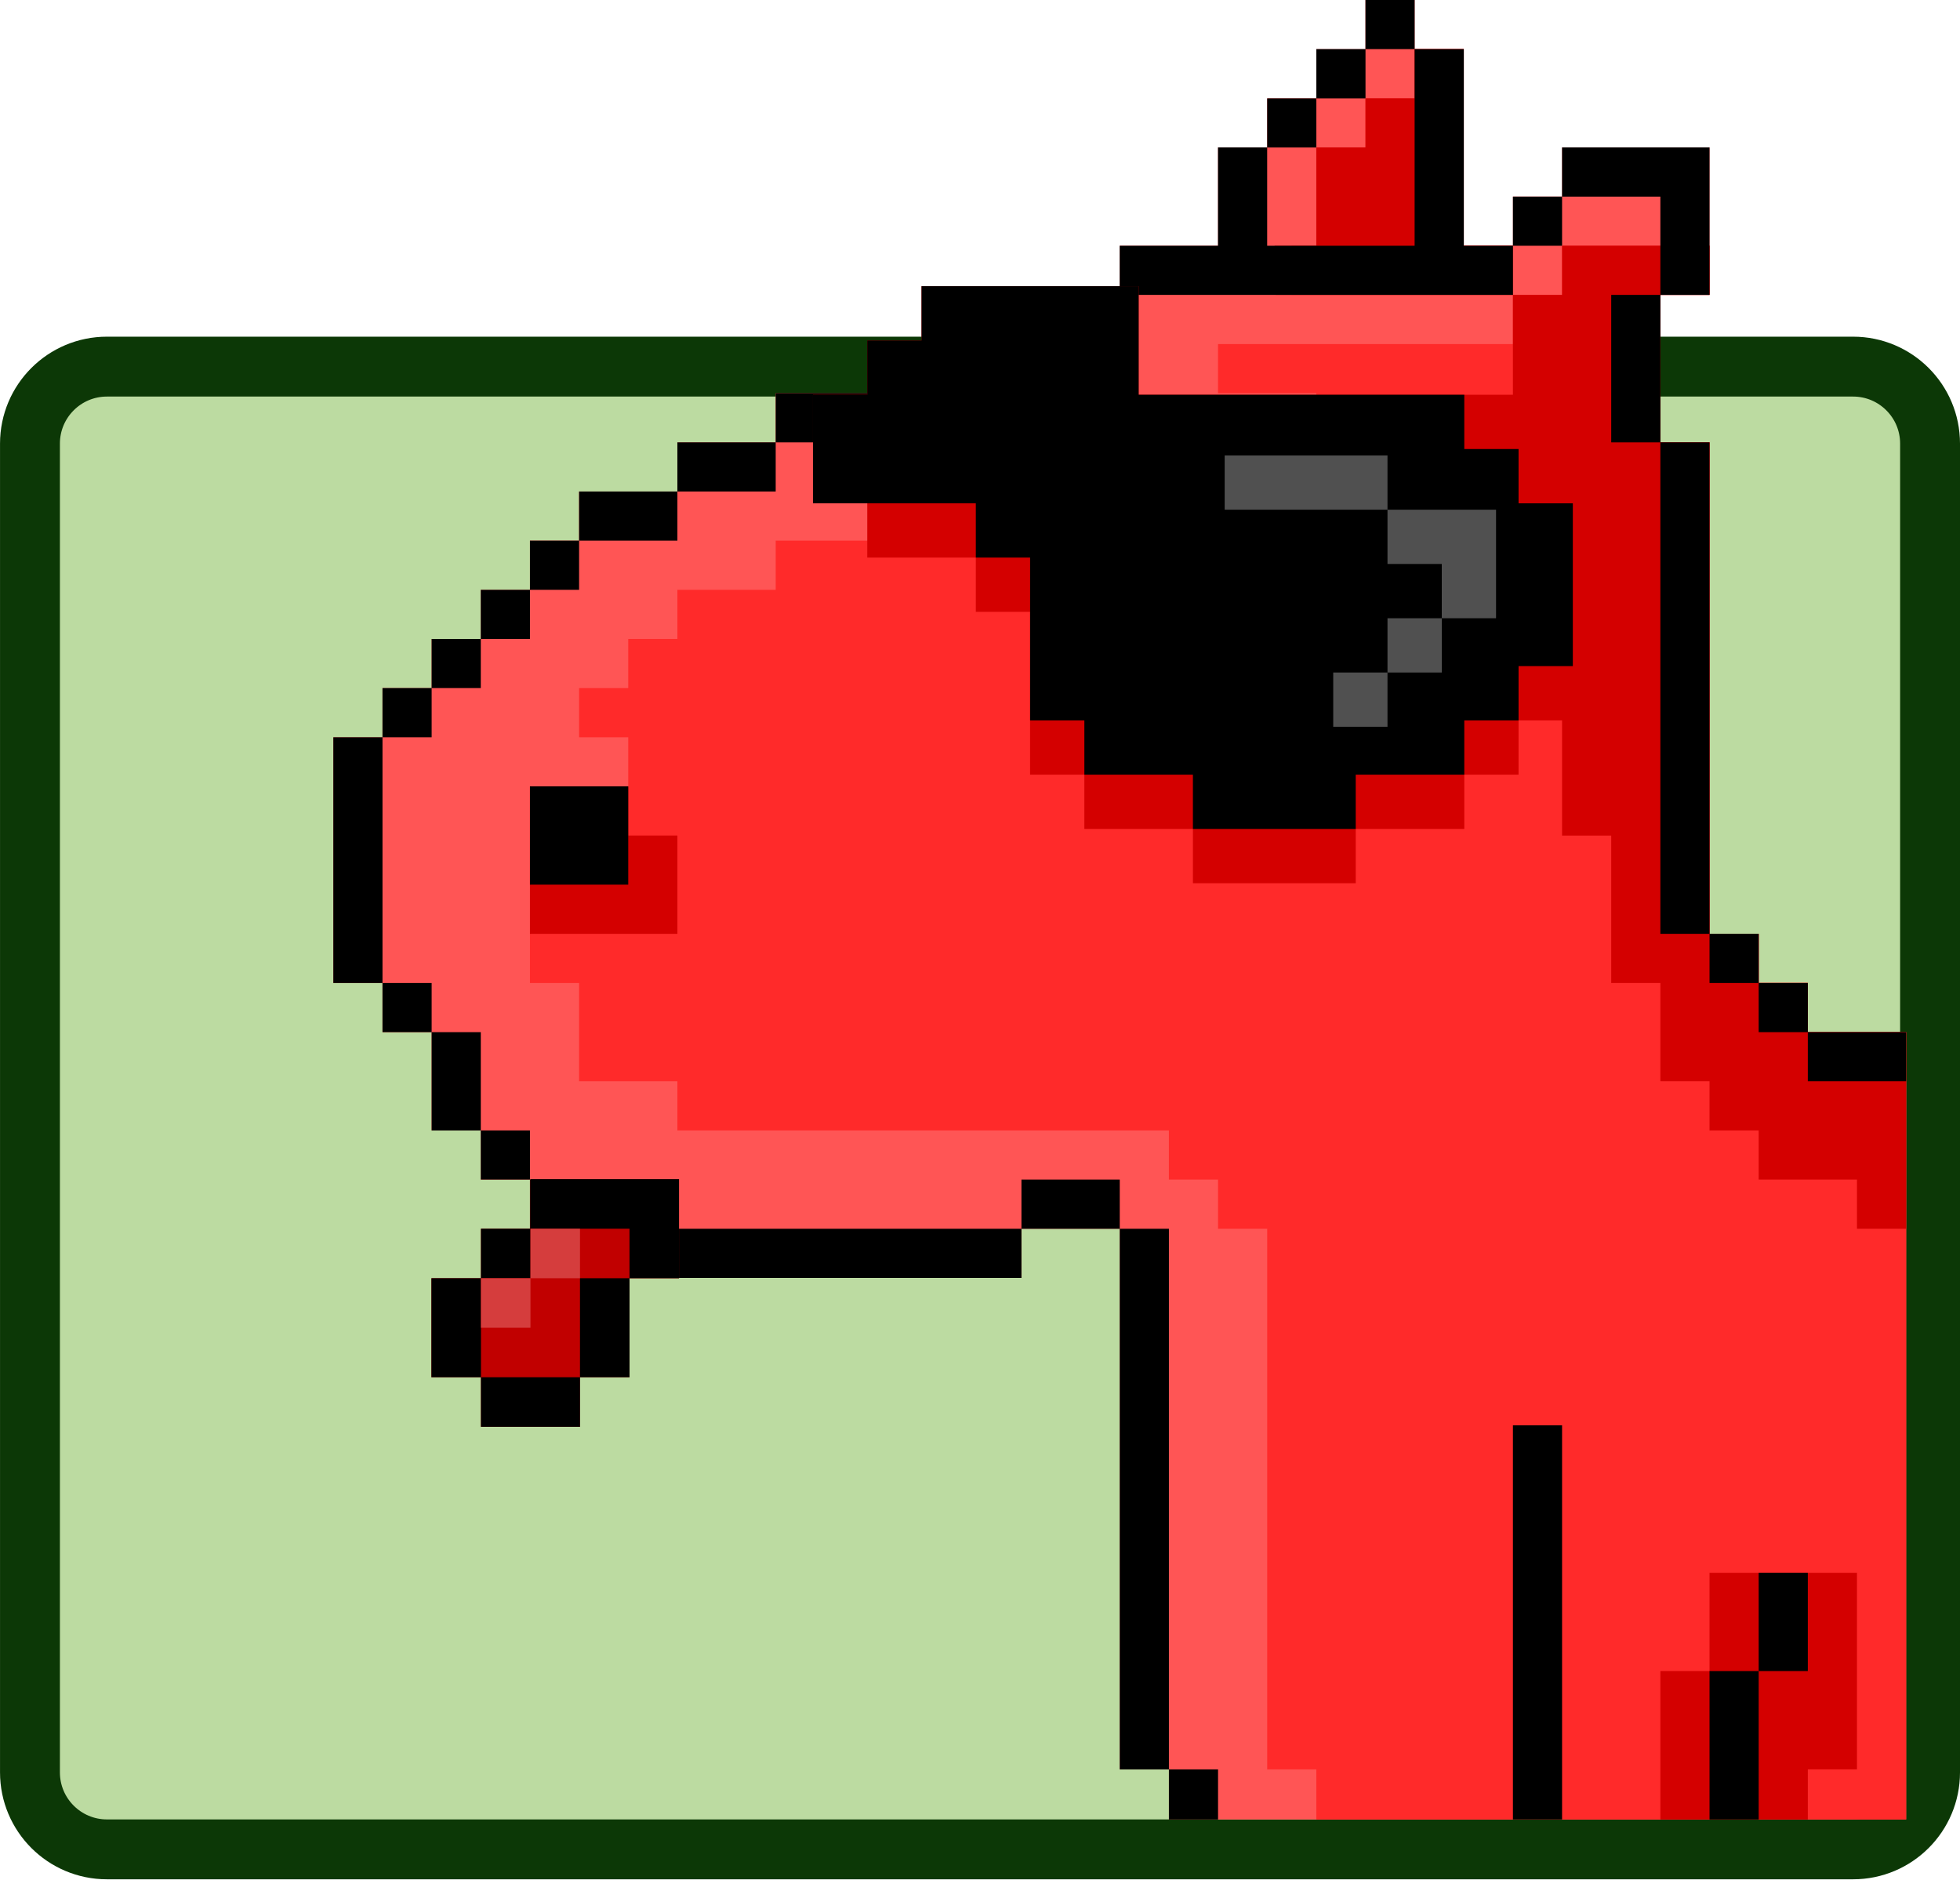
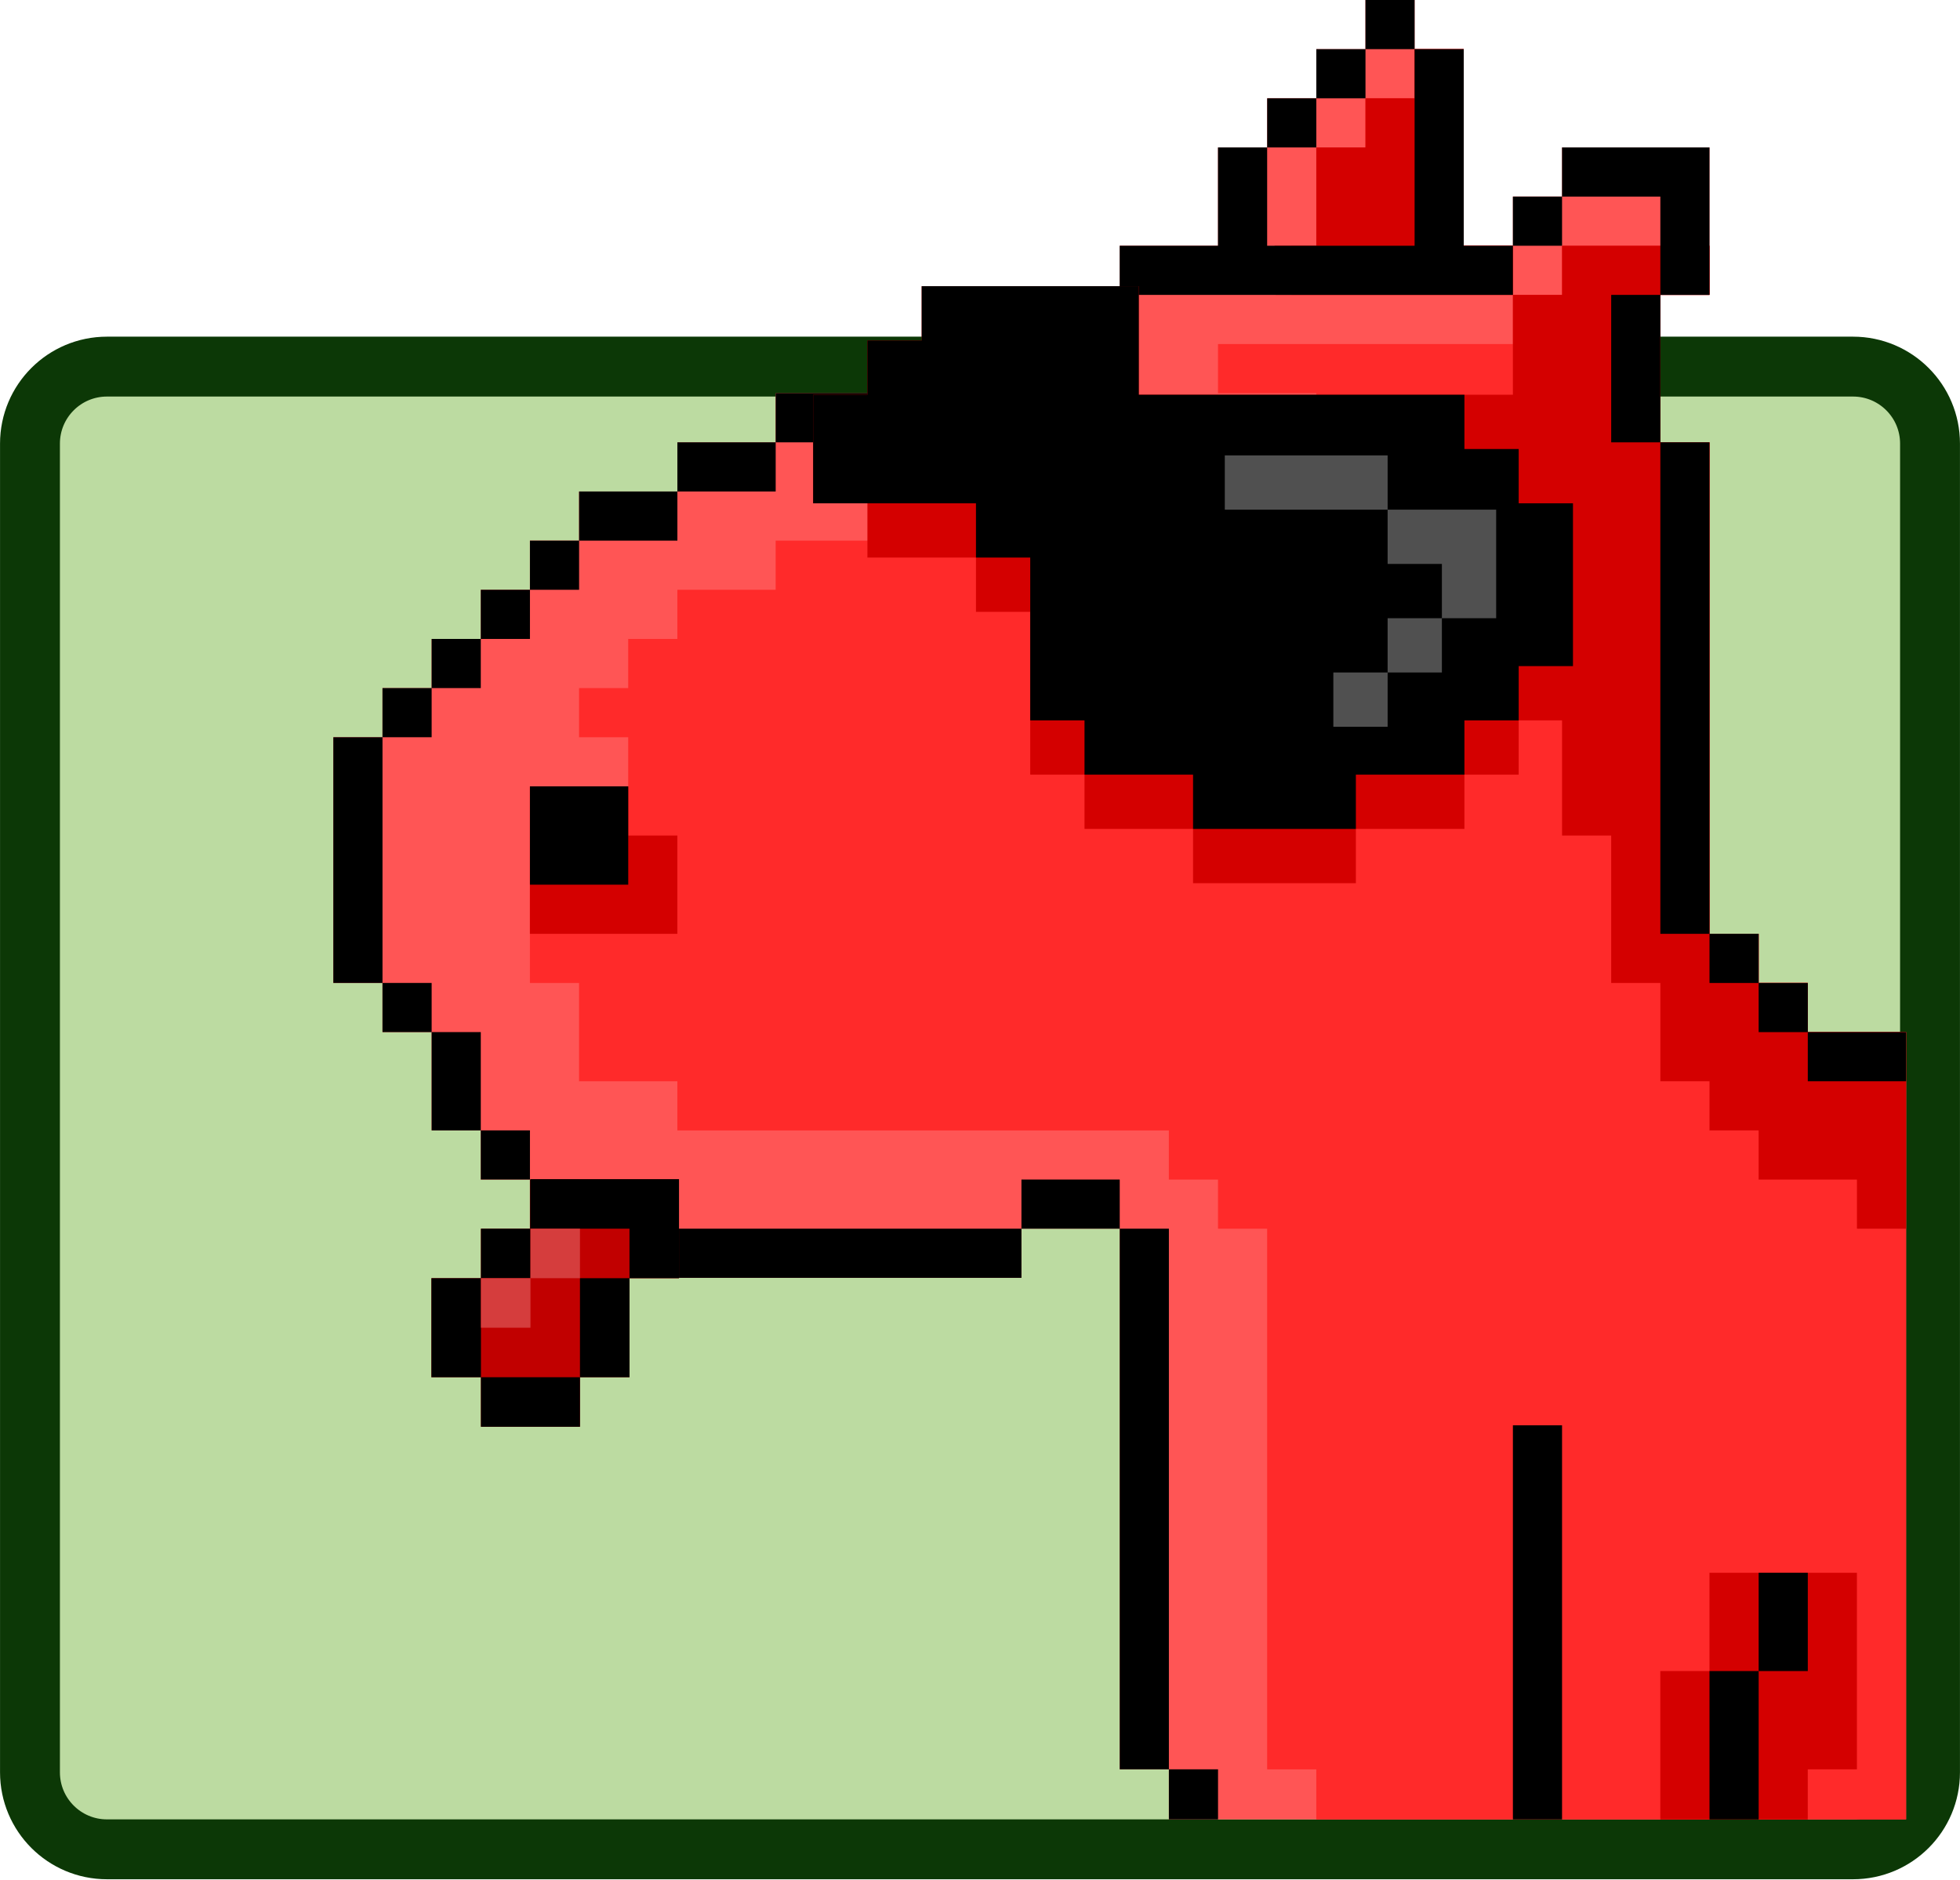
- <svg xmlns="http://www.w3.org/2000/svg" width="229.089" height="219.664" viewBox="0 0 60.613 58.12" version="1.1" id="svg8">
-   <defs id="defs2">
-     <clipPath id="clipPath4773" clipPathUnits="userSpaceOnUse">
-       <path id="path4771" d="m 305.925,416.681 c 0,-51.956 42.119,-94.074 94.075,-94.074 v 0 c 51.956,0 94.074,42.118 94.074,94.074 v 0 c 0,51.955 -42.118,94.074 -94.074,94.074 v 0 c -51.956,0 -94.075,-42.119 -94.075,-94.074" />
-     </clipPath>
-     <clipPath id="clipPath4981" clipPathUnits="userSpaceOnUse">
-       <path id="path4979" d="m 339.313,507.324 h 60.691 V 313.119 h -60.691 z" />
-     </clipPath>
-     <clipPath id="clipPath4761" clipPathUnits="userSpaceOnUse">
-       <path id="path4759" d="M 0,800 H 800 V 0 H 0 Z" />
-     </clipPath>
-     <clipPath clipPathUnits="userSpaceOnUse" id="clipPath4089">
-       <path d="m 2.918,67.206 c 0,14.774 -11.976,26.75 -26.75,26.75 -14.774,0 -26.75,-11.976 -26.75,-26.75 0,-14.774 11.977,-26.75 26.75,-26.75 14.774,0 26.75,11.976 26.75,26.75" style="fill:#6eff6e;fill-opacity:1;fill-rule:nonzero;stroke:none;stroke-width:0.284" id="path4091" />
-     </clipPath>
-   </defs>
-   <g id="layer1" transform="translate(-37.94865,-23.86584)">
-     <text xml:space="preserve" style="font-style:normal;font-variant:normal;font-weight:normal;font-stretch:normal;font-size:18.91px;line-height:1.25;font-family:'Arial Rounded MT Bold';-inkscape-font-specification:'Arial Rounded MT Bold, Normal';font-variant-ligatures:normal;font-variant-position:normal;font-variant-caps:normal;font-variant-numeric:normal;font-variant-alternates:normal;font-feature-settings:normal;text-indent:0;text-align:start;text-decoration:none;text-decoration-line:none;text-decoration-style:solid;text-decoration-color:#000000;letter-spacing:0px;word-spacing:0px;text-transform:none;writing-mode:lr-tb;direction:ltr;text-orientation:mixed;dominant-baseline:auto;baseline-shift:baseline;text-anchor:start;white-space:normal;shape-padding:0;opacity:1;vector-effect:none;fill:#4d4d4d;fill-opacity:1;stroke:none;stroke-width:0.473;stroke-linecap:butt;stroke-linejoin:miter;stroke-miterlimit:4;stroke-dasharray:none;stroke-dashoffset:0;stroke-opacity:1" x="68.421" y="131.293" id="text3995">
-       <tspan id="tspan3993" x="68.421" y="148.334" style="stroke-width:0.473" />
-     </text>
-     <rect style="opacity:1;fill:#bcdba1;fill-opacity:1;stroke:#0c3806;stroke-width:1.852;stroke-miterlimit:4;stroke-dasharray:none;stroke-opacity:1" id="rect4165" width="58.761" height="45.855" x="38.875" y="35.204" ry="2.381" />
-     <path style="fill:#ff5555;stroke-width:0.051;fill-opacity:1" d="m 80.176,23.866 v 0.76 0.76 h -0.76 -0.76 v 0.76 0.76 h -0.76 -0.76 v 0.76 0.76 h -0.76 -0.76 v 1.52 1.52 h -1.52 -1.52 v 0.76 0.76 h -2.28 -2.28 v 0.76 0.76 h -1.52 -1.52 v 0.76 0.76 h -1.52 -1.52 v 0.76 0.76 h -1.52 -1.52 v 0.76 0.76 h -1.52 -1.52 v 0.76 0.76 H 55.096 54.337 v 0.76 0.76 h -0.76 -0.76 v 0.76 0.76 h -0.76 -0.76 v 0.76 0.76 H 50.537 49.777 v 0.76 0.76 H 49.017 48.257 v 3.8 3.8 h 0.76 0.76 v 0.76 0.76 h 0.76 0.76 v 1.52 1.52 h 0.76 0.76 v 0.76 0.76 h 0.76 0.76 v 0.76 0.76 h 0.76 0.76 v 0.76 0.76 h 6.84 6.84 v -0.76 -0.76 h 1.52 1.52 v 8.36 8.36 h 0.76 0.76 v 1.548 h 22.8 V 77.065 55.785 h -1.52 -1.52 v -0.76 -0.76 h -0.76 -0.76 V 53.505 52.745 h -0.76 -0.76 v -7.6 -7.6 h -0.76 -0.76 v -2.28 -2.28 h 0.76 0.76 v -2.28 -2.28 h -2.28 -2.28 v 0.76 0.76 h -0.76 -0.76 v 0.76 0.76 h -0.76 -0.76 v -3.04 -3.04 h -0.76 -0.76 v -0.76 -0.76 h -0.76 z" id="path4142" />
-     <path style="fill:#ff2a2a;stroke-width:0.051;fill-opacity:1" d="m 81.696,25.386 v 0.76 0.76 h -0.76 -0.76 v 0.76 0.76 h -0.76 -0.76 v 1.52 1.52 h -0.76 v 1.52 h 6.84 v -0.76 -0.76 h -0.76 -0.76 v -3.04 -3.04 h -0.76 z m 3.04,7.6 v 0.76 0.76 h -4.56 -4.56 v 0.76 0.76 h 1.52 1.52 v 0.76 0.76 h 0.76 0.76 v 0.76 0.76 h -0.76 -0.76 v -0.76 -0.76 h -2.28 -2.28 v 0.76 0.76 h -0.76 -0.76 v 0.76 0.76 h -0.76 -0.76 v -0.76 -0.76 h -0.76 -0.76 V 38.305 37.546 H 68.776 68.017 v 0.76 0.76 h -1.52 -1.52 v 0.76 0.76 h -1.52 -1.52 v 0.76 0.76 h -1.52 -1.52 v 0.76 0.76 h -0.76 -0.76 v 0.76 0.76 h -0.76 -0.76 v 0.76 0.76 h 0.76 0.76 v 0.76 0.76 H 55.857 54.337 v 3.04 3.04 h 0.76 0.76 v 1.52 1.52 h 1.52 1.52 v 0.76 0.76 h 7.6 7.6 v 0.76 0.76 h 0.76 0.76 v 0.76 0.76 h 0.76 0.76 v 8.36 8.36 h 0.76 0.76 v 1.52 0.028 h 18.24 V 75.545 55.785 h -1.52 -1.52 v -0.76 -0.76 h -0.76 -0.76 V 53.505 52.745 h -0.76 -0.76 v -7.6 -7.6 h -0.76 -0.76 v -2.28 -2.28 h 0.76 0.76 v -1.52 h -3.04 -1.52 v 0.76 0.76 h -0.76 z" id="path4144" />
-     <path style="fill:#d40000;stroke-width:0.051;fill-opacity:1" d="m 81.696,25.386 v 1.52 h -0.76 -0.76 v 0.76 0.76 h -0.76 -0.76 v 1.52 1.52 h -0.76 -0.53 c 7.9e-4,0.076 -0.015,0.156 -0.005,0.23 5.3e-4,0.164 -5.3e-4,0.328 -0.002,0.492 0,0.218 0.015,0.436 -0.005,0.653 0.016,0.048 0.033,0.096 0.048,0.145 h 1.253 6.08 v -0.76 -0.76 h -0.76 -0.76 v -3.04 -3.04 h -0.76 z m 3.04,7.6 v 3.04 3.04 h 0.76 0.76 v 5.32 5.32 h 0.76 0.76 v 2.28 2.28 h 0.76 0.76 v 1.52 1.52 h 0.76 0.76 v 0.76 0.76 h 0.76 0.76 v 0.76 0.76 h 1.52 1.52 v 0.76 0.76 h 0.76 0.76 v -3.04 -3.04 h -1.52 -1.52 v -0.76 -0.76 h -0.76 -0.76 V 53.505 52.745 h -0.76 -0.76 v -7.6 -7.6 h -0.76 -0.76 v -2.28 -2.28 h 1.52 v -1.52 h -3.04 -1.52 v 0.76 0.76 h -0.76 z m -10.64,4.56 v 0.76 0.76 h -0.76 -0.76 v 1.52 1.52 h 3.04 3.04 v 0.76 0.76 h 1.52 1.52 v -2.28 -2.28 h -1.52 -1.52 v -0.76 -0.76 h -2.28 z M 54.337,48.185 v 2.28 2.28 h 2.28 2.28 v -1.52 -1.52 h -0.76 -0.76 v -0.76 -0.76 h -1.52 z m 36.479,24.32 v 1.52 1.52 h -0.76 -0.76 v 4.588 h 4.56 v -1.548 h 0.76 0.76 v -3.04 -3.04 h -2.28 z" id="path4146" />
-     <path style="fill:#000000;stroke-width:0.051" d="m 80.176,23.866 v 0.76 0.76 h 0.76 0.76 v -0.76 -0.76 h -0.76 z m 1.52,1.52 v 3.04 3.04 h -2.28 -2.28 v -1.52 -1.52 h -0.76 -0.76 v 1.52 1.52 h -1.52 -1.52 v 0.76 0.76 h 6.08 6.08 v -0.76 -0.76 h -0.76 -0.76 v -3.04 -3.04 h -0.76 z m 3.04,6.08 h 0.76 0.76 v -0.76 -0.76 h -0.76 -0.76 v 0.76 z m 1.52,-1.52 h 1.52 1.52 v 1.52 1.52 h 0.76 0.76 v -2.28 -2.28 h -2.28 -2.28 v 0.76 z m 3.04,3.04 h -0.76 -0.76 v 2.28 2.28 h 0.76 0.76 v -2.28 z m 0,4.56 v 7.6 7.6 h 0.76 0.76 v -7.6 -7.6 h -0.76 z m 1.52,15.2 v 0.76 0.76 h 0.76 0.76 V 53.505 52.745 h -0.76 z m 1.52,1.52 v 0.76 0.76 h 0.76 0.76 v -0.76 -0.76 h -0.76 z m 1.52,1.52 v 0.76 0.76 h 1.52 1.52 v -0.76 -0.76 h -1.52 z M 72.577,32.986 h -2.28 -2.28 v 0.76 0.76 h 2.28 2.28 v -0.76 z m -4.56,1.52 h -1.52 -1.52 v 0.76 0.76 h 1.52 1.52 v -0.76 z m -3.04,1.52 h -1.52 -1.52 v 0.76 0.76 h 1.52 1.52 V 36.785 Z m -3.04,1.52 h -1.52 -1.52 v 0.76 0.76 h 1.52 1.52 v -0.76 z m -3.04,1.52 h -1.52 -1.52 v 0.76 0.76 h 1.52 1.52 v -0.76 z m -3.04,1.52 H 55.096 54.337 v 0.76 0.76 h 0.76 0.76 v -0.76 z m -1.52,1.52 h -0.76 -0.76 v 0.76 0.76 h 0.76 0.76 v -0.76 z m -1.52,1.52 h -0.76 -0.76 v 0.76 0.76 h 0.76 0.76 v -0.76 z m -1.52,1.52 H 50.537 49.777 v 0.76 0.76 h 0.76 0.76 v -0.76 z m -1.52,1.52 H 49.017 48.257 v 3.8 3.8 h 0.76 0.76 v -3.8 z m 0,7.6 v 0.76 0.76 h 0.76 0.76 v -0.76 -0.76 h -0.76 z m 1.52,1.52 v 1.52 1.52 h 0.76 0.76 v -1.52 -1.52 h -0.76 z m 1.52,3.04 v 0.76 0.76 h 0.76 0.76 v -0.76 -0.76 h -0.76 z m 1.52,1.52 v 0.76 0.76 h 0.76 0.76 v -0.76 -0.76 h -0.76 z m 1.52,1.52 v 0.76 0.76 h 6.84 6.84 v -0.76 -0.76 h -6.84 z m 13.68,0 h 1.52 1.52 v -0.76 -0.76 h -1.52 -1.52 v 0.76 z m 3.04,0 v 8.36 8.36 h 0.76 0.76 v -8.36 -8.36 h -0.76 z m 1.52,16.72 v 1.548 h 1.52 v -1.548 h -0.76 z m 3.04,-50.159 h 0.76 0.76 v -0.76 -0.76 h -0.76 -0.76 v 0.76 z m 1.52,-1.52 h 0.76 0.76 V 26.146 25.386 h -0.76 -0.76 V 26.146 Z m -4.56,10.64 v 0.76 0.76 h -0.76 -0.76 v 0.76 0.76 h 3.04 3.04 v 0.76 0.76 h 0.76 0.76 v -1.52 -1.52 h -0.76 -0.76 v -0.76 -0.76 h -2.28 z M 54.337,48.185 v 1.52 1.52 h 1.52 1.52 v -1.52 -1.52 H 55.857 Z M 84.736,67.945 v 8.36 3.828 h 1.52 V 76.305 67.945 h -0.76 z m 7.6,4.56 v 1.52 1.52 h 0.76 0.76 v -1.52 -1.52 h -0.76 z m 0,3.04 h -0.76 -0.76 v 4.588 h 1.52 z" id="path4154" />
-     <g id="g4109" transform="matrix(0.1398702,0,0,0.1398702,148.0957,20.29406)" style="opacity:1">
-       <path style="fill:#d40000;fill-opacity:1" d="m -523.744,214.819 v -6 h -12 -12 v -6 -6 h -6 -6 v -18 -18 h -6 -6 v -6 -6 h -12 -12 v -6 -6 h -6 -6 v -12 -12 h 6 6 v -6 -6 h 6 6 v -6 -6 h 24 24 v 12 12 h 42 42 v 6 6 h 6 6 v 18 18 h 6 6 v 12 12 h -12 -12 v 6 6 h -6 -6 v 6 6 h -12 -12 v 6 6 h -18 -18 z" id="path4065" />
-       <path style="fill:#000000" d="m -523.744,202.819 v -6 h -12 -12 v -6 -6 h -6 -6 v -18 -18 h -6 -6 v -6 -6 h -18 -18 v -12 -12 h 6 6 v -6 -6 h 6 6 v -6 -6 h 24 24 v 12 12 h 36 36 v 6 6 h 6 6 v 6 6 h 6 6 v 18 18 h -6 -6 v 6 6 h -6 -6 v 6 6 h -12 -12 v 6 6 h -18 -18 z" id="path4063" />
-       <path id="path4067" d="m -516.721,126.233 v 6 6 h 18 18 v -6 -6 h -18 z m 36,12 v 6 6 h 6 6 v 6 6 h 6 6 v -12 -12 h -12 z m 12,24 h -6 -6 v 6 6 h 6 6 v -6 z m -12,12 h -6 -6 v 6 6 h 6 6 v -6 z" style="fill:#505050" />
+ <svg xmlns="http://www.w3.org/2000/svg" width="229.09" height="219.66" version="1.1" viewBox="0 0 60.613 58.12">
+   <g transform="translate(-37.949 -23.866)">
+     <g>
+       <text x="68.421" y="131.293" dominant-baseline="auto" fill="#4d4d4d" font-family="'Arial Rounded MT Bold'" font-size="18.91px" letter-spacing="0px" word-spacing="0px" style="font-feature-settings:normal;font-variant-alternates:normal;font-variant-caps:normal;font-variant-ligatures:normal;font-variant-numeric:normal;font-variant-position:normal;line-height:1.25;shape-padding:0;text-decoration-color:#000000;text-decoration-line:none;text-decoration-style:solid;text-indent:0;text-orientation:mixed;text-transform:none;white-space:normal" xml:space="preserve" />
+       <rect x="38.875" y="35.204" width="58.761" height="45.855" ry="2.381" fill="#bcdba1" stroke="#0c3806" stroke-width="1.852" />
+       <g stroke-width=".051">
+         <path d="m80.176 23.866v1.52h-1.52v1.52h-1.52v1.52h-1.52v3.04h-3.04v1.52h-4.56v1.52h-3.04v1.52h-3.04v1.52h-3.04v1.52h-3.04v1.52h-1.52v1.52h-1.52v1.52h-1.52v1.52h-1.52v1.52h-1.52v7.599h1.52v1.52h1.52v3.04h1.52v1.52h1.52v1.52h1.52v1.52h13.68v-1.52h3.04v16.72h1.52v1.548h22.8v-24.348h-3.04v-1.52h-1.52v-1.52h-1.52v-15.2h-1.52v-4.56h1.52v-4.56h-4.56v1.52h-1.52v1.52h-1.52v-6.08h-1.52v-1.52h-0.76z" fill="#f55" />
+         <path d="m81.696 25.386v1.52h-1.52v1.52h-1.52v3.04h-0.76v1.52h6.84v-1.52h-1.52v-6.08h-0.76zm3.04 7.6v1.52h-9.12v1.52h3.04v1.52h1.52v1.52h-1.52v-1.52h-4.56v1.52h-1.52v1.52h-1.52v-1.52h-1.52v-1.52h-1.52v1.52h-3.04v1.52h-3.04v1.52h-3.04v1.52h-1.52v1.52h-1.52v1.52h1.52v1.52h-3.04v6.08h1.52v3.04h3.04v1.52h15.2v1.52h1.52v1.52h1.52v16.72h1.52v1.548h18.24v-24.348h-3.04v-1.52h-1.52v-1.52h-1.52v-15.2h-1.52v-4.56h1.52v-1.52h-4.56v1.52h-0.76z" fill="#ff2a2a" />
+         <path d="m81.696 25.386v1.52h-1.52v1.52h-1.52v3.04h-1.29c7.9e-4 0.076-0.015 0.156-5e-3 0.23 5.3e-4 0.164-5.3e-4 0.328-2e-3 0.492 0 0.218 0.015 0.436-5e-3 0.653 0.016 0.048 0.033 0.096 0.048 0.145h7.333v-1.52h-1.52v-6.08h-0.76zm3.04 7.6v6.08h1.52v10.64h1.52v4.56h1.52v3.04h1.52v1.52h1.52v1.52h3.04v1.52h1.52v-6.08h-3.04v-1.52h-1.52v-1.52h-1.52v-15.2h-1.52v-4.56h1.52v-1.52h-4.56v1.52h-0.76zm-10.64 4.56v1.52h-1.52v3.04h6.08v1.52h3.04v-4.56h-3.04v-1.52h-2.28zm-19.76 10.64v4.56h4.56v-3.04h-1.52v-1.52h-1.52zm36.479 24.32v3.04h-1.52v4.588h4.56v-1.548h1.52v-6.08h-2.28z" fill="#d40000" />
+       </g>
    </g>
-     <g id="g4124" transform="matrix(0.1177882,0,0,0.1177882,88.20772,24.83842)">
-       <path style="fill:#c10000" d="m -300.418,359.849 v -6.5 h -6.5 -6.5 v -13 -13 h 6.5 6.5 v -6.5 -6.5 h 6.5 6.5 v -6.5 -6.5 h 19.5 19.5 v 13 13 h -6.5 -6.5 v 13 13 h -6.5 -6.5 v 6.5 6.5 h -13 -13 z" id="path4090" />
-       <path style="fill:#000000" d="m -300.418,359.849 v -6.5 h -6.5 -6.5 v -13 -13 h 6.5 6.5 v -6.5 -6.5 h 6.5 6.5 v -6.5 -6.5 h 19.5 19.5 v 13 13 h -6.5 -6.5 v 13 13 h -6.5 -6.5 v 6.5 6.5 h -13 -13 z m 26,-19.5 v -13 h 6.5 6.5 v -6.5 -6.5 h -13 -13 v 6.5 6.5 h -6.5 -6.5 v 13 13 h 13 13 z" id="path4088" />
-       <path id="path4094" d="m -287.418,314.35 -1e-5,4.594 v 8.406 h 6.5 6.5 v -6.5 -6.5 h -6.5 z m -1e-5,13 h -6.5 -6.5 v 6.5 6.5 h 6.5 6.5 v -6.5 z" style="fill:#d53d3d;stroke-width:1.118" />
+     <path d="m80.176 23.866v1.52h1.52v-1.52h-0.76zm1.52 1.52v6.08h-4.56v-3.04h-1.52v3.04h-3.04v1.52h12.159v-1.52h-1.52v-6.08h-0.76zm3.04 6.08h1.52v-1.52h-1.52v0.76zm1.52-1.52h3.04v3.04h1.52v-4.56h-4.56v0.76zm3.04 3.04h-1.52v4.56h1.52v-2.28zm0 4.56v15.2h1.52v-15.2h-0.76zm1.52 15.2v1.52h1.52v-1.52h-0.76zm1.52 1.52v1.52h1.52v-1.52h-0.76zm1.52 1.52v1.52h3.04v-1.52h-1.52zm-21.279-22.8h-4.56v1.52h4.56v-0.76zm-4.56 1.52h-3.04v1.52h3.04v-0.76zm-3.04 1.52h-3.04v1.52h3.04v-0.76zm-3.04 1.52h-3.04v1.52h3.04v-0.76zm-3.04 1.52h-3.04v1.52h3.04v-0.76zm-3.04 1.52h-1.52v1.52h1.52v-0.76zm-1.52 1.52h-1.52v1.52h1.52v-0.76zm-1.52 1.52h-1.52v1.52h1.52v-0.76zm-1.52 1.52h-1.52v1.52h1.52v-0.76zm-1.52 1.52h-1.52v7.599h1.52v-3.8zm0 7.599v1.52h1.52v-1.52h-0.76zm1.52 1.52v3.04h1.52v-3.04h-0.76zm1.52 3.04v1.52h1.52v-1.52h-0.76zm1.52 1.52v1.52h1.52v-1.52h-0.76zm1.52 1.52v1.52h13.68v-1.52h-6.84zm13.68 0h3.04v-1.52h-3.04v0.76zm3.04 0v16.72h1.52v-16.72h-0.76zm1.52 16.72v1.548h1.52v-1.548h-0.76zm3.04-50.159h1.52v-1.52h-1.52v0.76zm1.52-1.52h1.52v-1.52h-1.52v0.76zm-4.56 10.64v1.52h-1.52v1.52h6.08v1.52h1.52v-3.04h-1.52v-1.52h-2.28zm-19.76 10.64v3.04h3.04v-3.04h-1.52zm30.399 19.76v12.188h1.52v-12.188h-0.76zm7.6 4.56v3.04h1.52v-3.04h-0.76zm0 3.04h-1.52v4.588h1.52z" stroke-width=".051" />
+     <g transform="matrix(.13987 0 0 .13987 148.1 20.294)">
+       <path d="m-523.74 214.82v-6h-24v-12h-12v-36h-12v-12h-24v-12h-12v-24h12v-12h12v-12h48v24h84v12h12v36h12v24h-24v12h-12v12h-24v12h-36z" fill="#d40000" />
+       <path d="m-523.74 202.82v-6h-24v-12h-12v-36h-12v-12h-36v-24h12v-12h12v-12h48v24h72v12h12v12h12v36h-12v12h-12v12h-24v12h-36z" />
+       <path d="m-516.72 126.23v12h36v-12h-18zm36 12v12h12v12h12v-24h-12zm12 24h-12v12h12v-6zm-12 12h-12v12h12v-6z" fill="#505050" />
+     </g>
+     <g transform="matrix(.11779 0 0 .11779 88.208 24.838)">
+       <path d="m-300.42 359.85v-6.5h-13v-26h13v-13h13v-13h39v26h-13v26h-13v13h-26z" fill="#c10000" />
+       <path d="m-300.42 359.85v-6.5h-13v-26h13v-13h13v-13h39v26h-13v26h-13v13h-26zm26-19.5v-13h13v-13h-26v13h-13v26h26z" />
+       <path d="m-287.42 314.35-1e-5 4.594v8.406h13v-13h-6.5zm-1e-5 13h-13v13h13v-6.5z" fill="#d53d3d" stroke-width="1.118" />
    </g>
  </g>
</svg>
